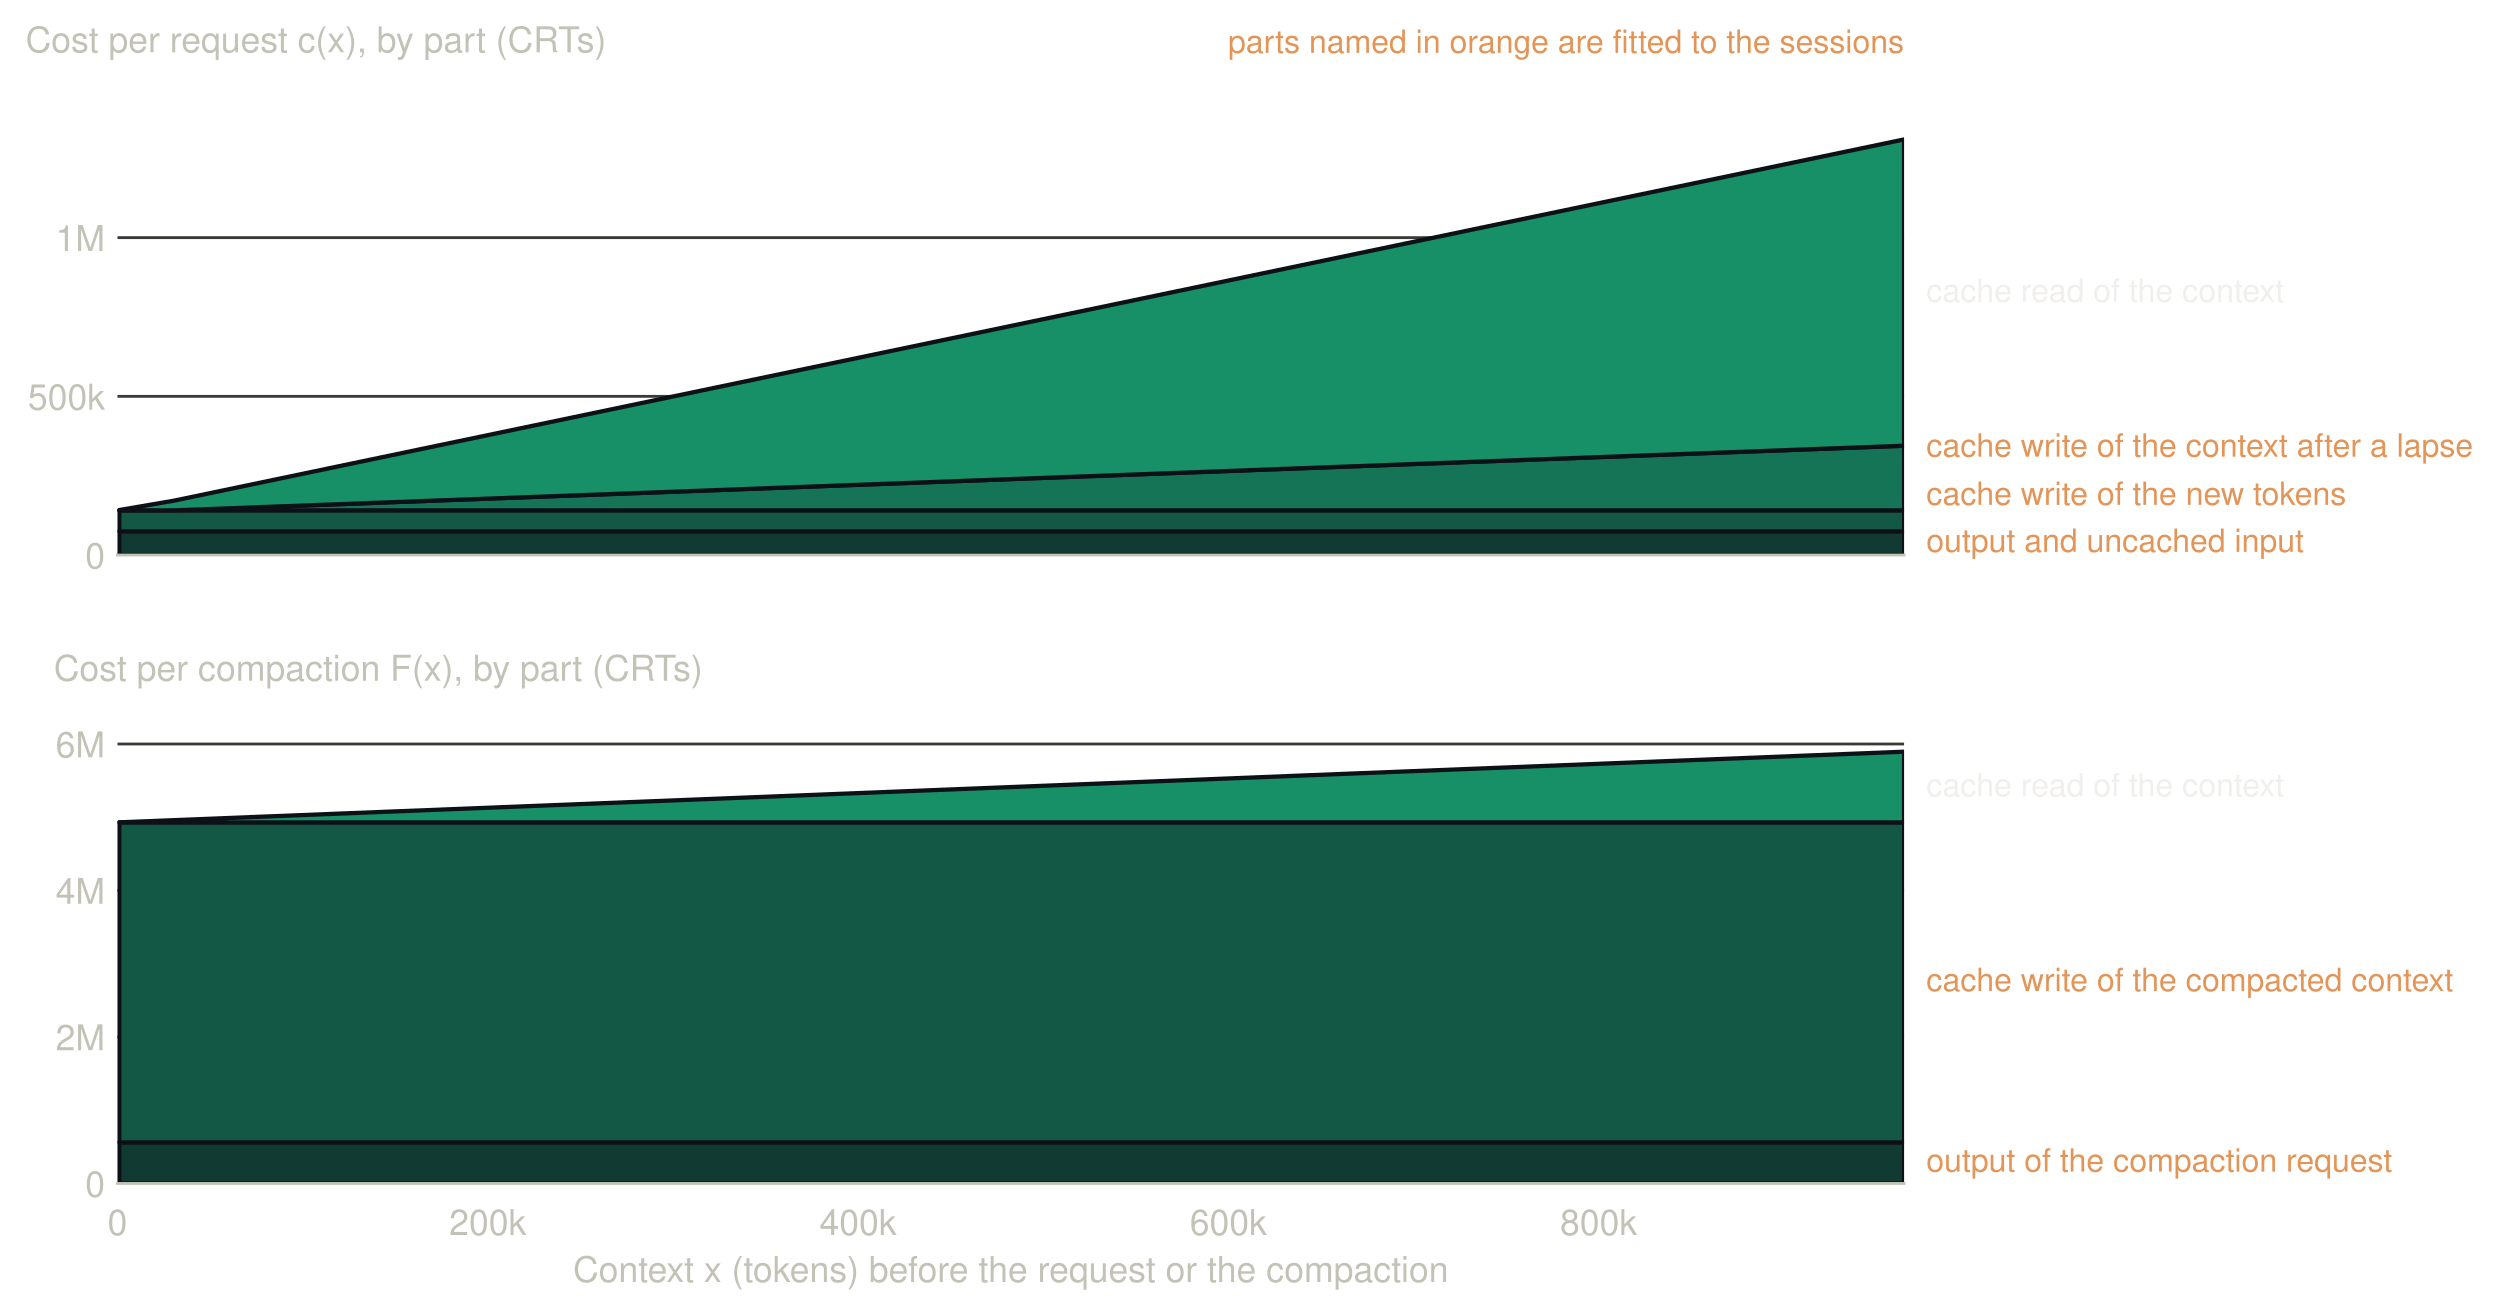
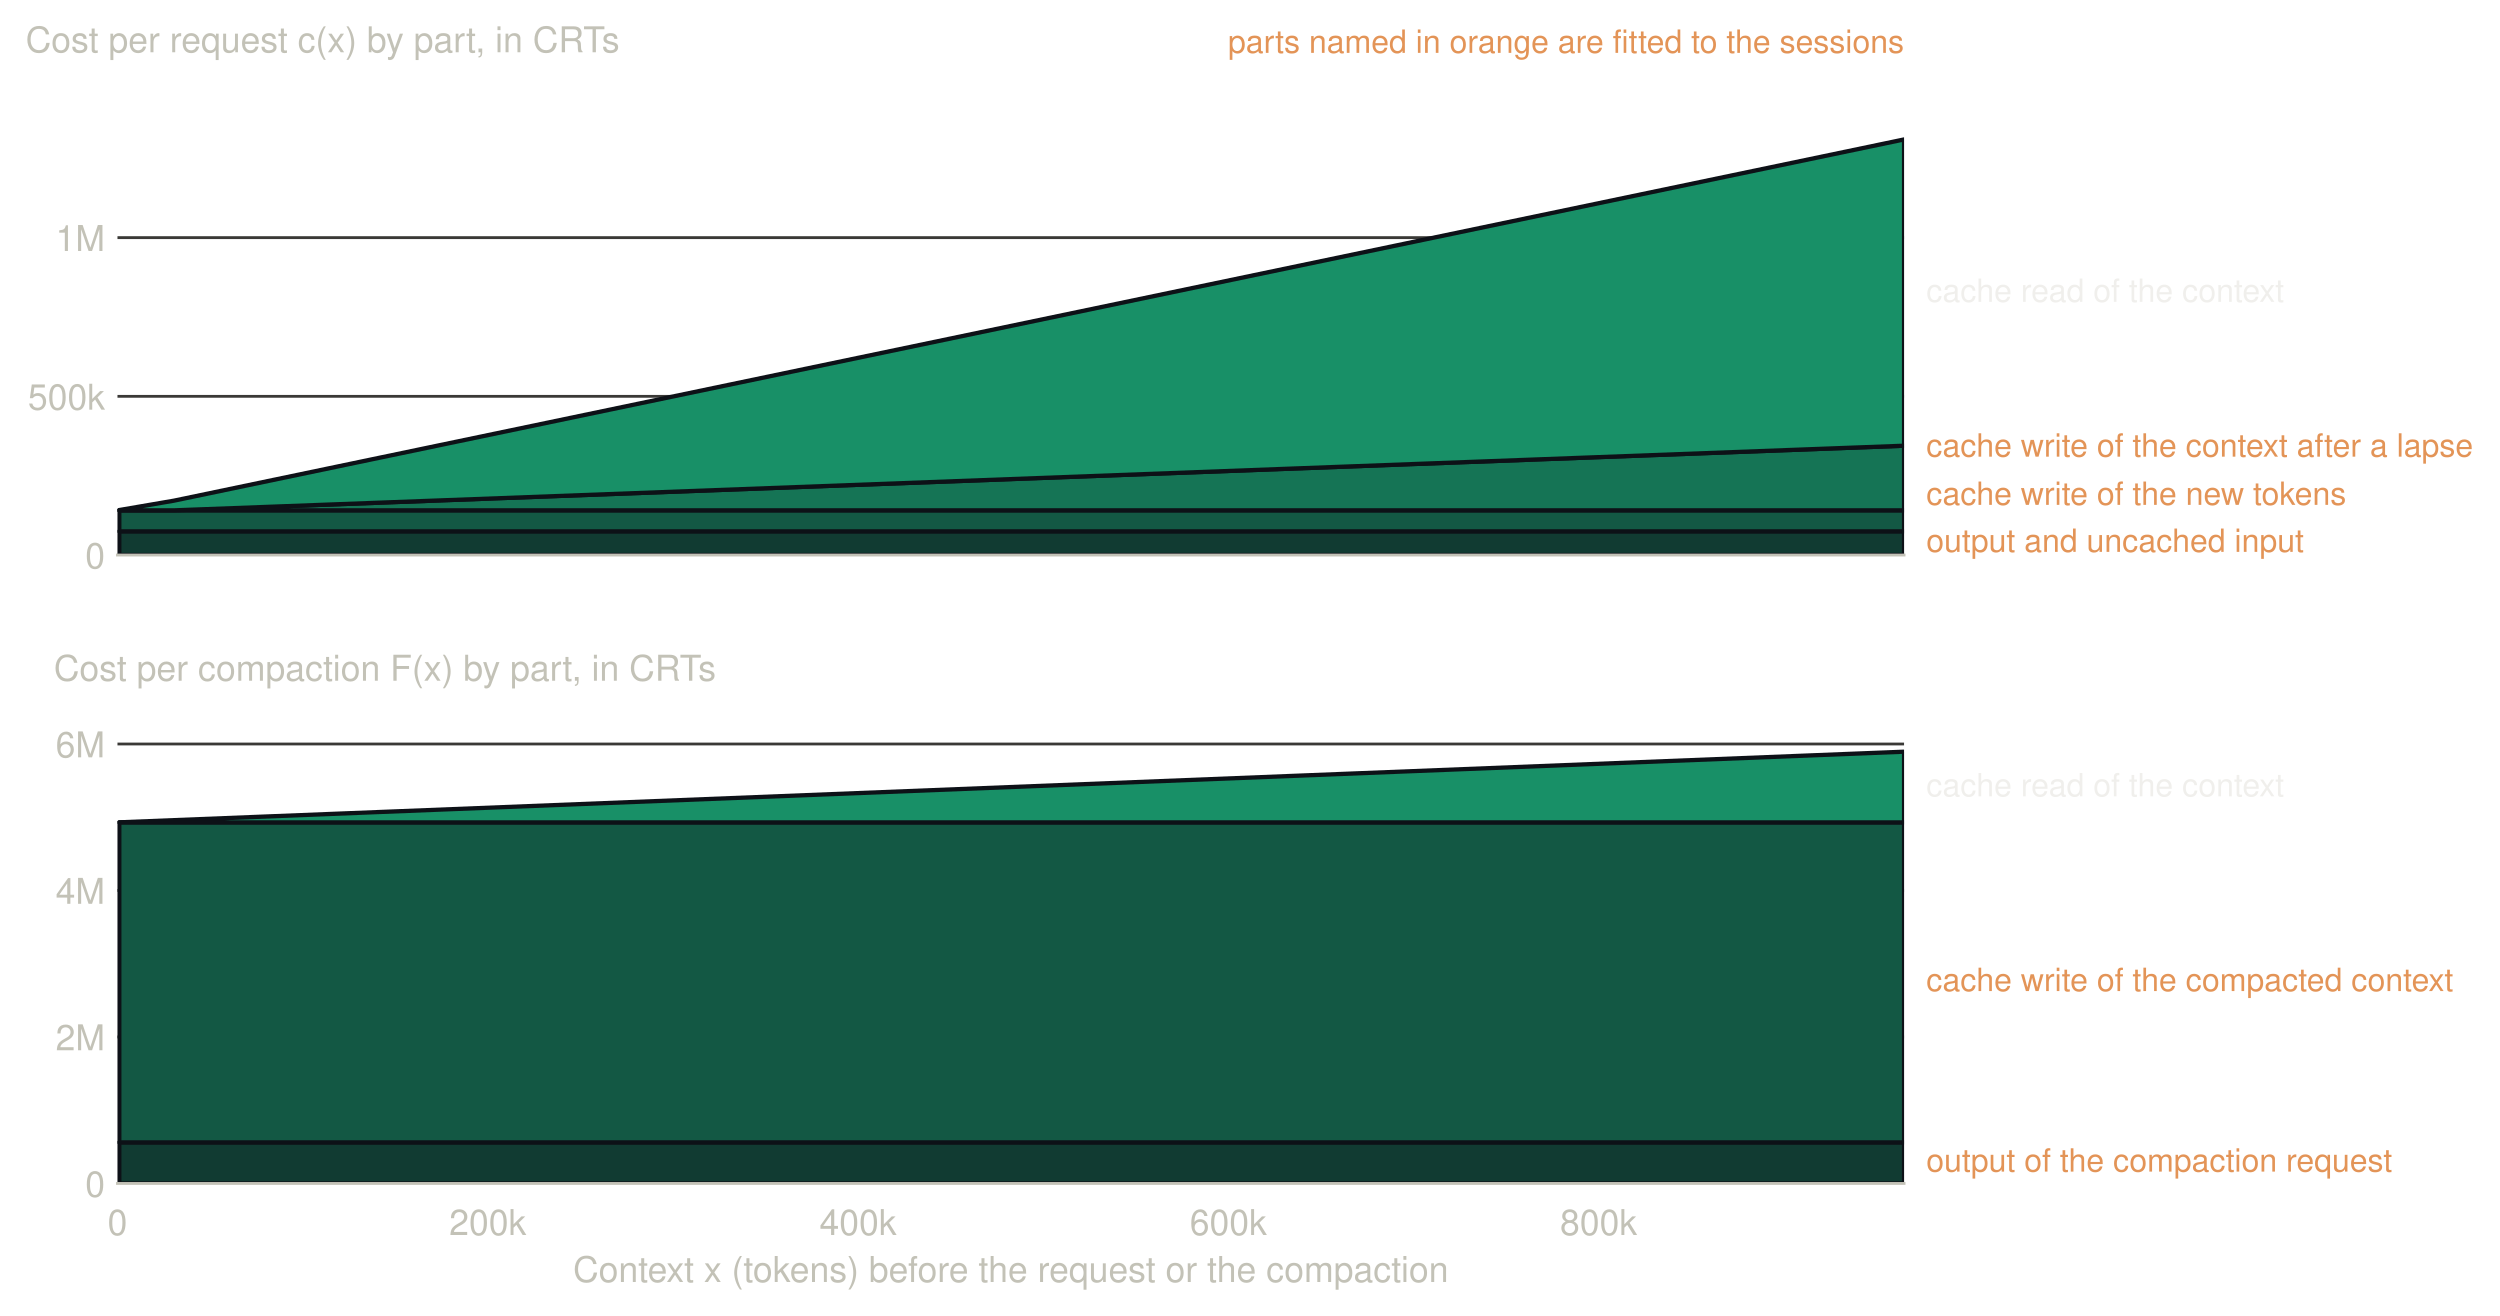
<svg xmlns="http://www.w3.org/2000/svg" xmlns:xlink="http://www.w3.org/1999/xlink" width="702.739pt" height="369.644pt" viewBox="0 0 702.739 369.644" version="1.1">
  <defs>
    <style type="text/css">*{stroke-linejoin: round; stroke-linecap: butt}</style>
  </defs>
  <g id="figure_1">
    <g id="patch_1">
      <path d="M 0 369.644  L 702.739 369.644  L 702.739 0  L 0 0  L 0 369.644  z " style="fill: none" />
    </g>
    <g id="axes_1">
      <g id="patch_2">
        <path d="M 33.02 156.017  L 535.22 156.017  L 535.22 22.197  L 33.02 22.197  L 33.02 156.017  z " style="fill: none" />
      </g>
      <g id="matplotlib.axis_1">
        <g id="xtick_1">
          <g id="line2d_1" />
        </g>
        <g id="xtick_2">
          <g id="line2d_2" />
        </g>
        <g id="xtick_3">
          <g id="line2d_3" />
        </g>
        <g id="xtick_4">
          <g id="line2d_4" />
        </g>
        <g id="xtick_5">
          <g id="line2d_5" />
        </g>
      </g>
      <g id="matplotlib.axis_2">
        <g id="ytick_1">
          <g id="line2d_6">
            <path d="M 33.02 156.017  L 535.22 156.017  " clip-path="url(#pb35b77650a)" style="fill: none; stroke: #3a3936; stroke-width: 0.8; stroke-linecap: square" />
          </g>
          <g id="line2d_7" />
          <g id="text_1">
            <text style="font-size: 10px; font-family: 'Helvetica', 'Arial', 'DejaVu Sans'; text-anchor: end; fill: #c3c2b7" x="29.52" y="159.767" transform="rotate(-0 29.52 159.7673)">0</text>
          </g>
        </g>
        <g id="ytick_2">
          <g id="line2d_8">
            <path d="M 33.02 111.41  L 535.22 111.41  " clip-path="url(#pb35b77650a)" style="fill: none; stroke: #3a3936; stroke-width: 0.8; stroke-linecap: square" />
          </g>
          <g id="line2d_9" />
          <g id="text_2">
            <text style="font-size: 10px; font-family: 'Helvetica', 'Arial', 'DejaVu Sans'; text-anchor: end; fill: #c3c2b7" x="29.52" y="115.16" transform="rotate(-0 29.52 115.1604)">500k</text>
          </g>
        </g>
        <g id="ytick_3">
          <g id="line2d_10">
            <path d="M 33.02 66.803  L 535.22 66.803  " clip-path="url(#pb35b77650a)" style="fill: none; stroke: #3a3936; stroke-width: 0.8; stroke-linecap: square" />
          </g>
          <g id="line2d_11" />
          <g id="text_3">
            <text style="font-size: 10px; font-family: 'Helvetica', 'Arial', 'DejaVu Sans'; text-anchor: end; fill: #c3c2b7" x="29.52" y="70.553" transform="rotate(-0 29.52 70.55347)">1M</text>
          </g>
        </g>
        <g id="text_4">
-           <text style="font-size: 10px; font-family: 'Helvetica', 'Arial', 'DejaVu Sans'; text-anchor: start; fill: #c3c2b7" x="7.2" y="14.7" transform="rotate(-0 7.2 14.7)">Cost per request c(x), by part (CRTs)</text>
+           <text style="font-size: 10px; font-family: 'Helvetica', 'Arial', 'DejaVu Sans'; text-anchor: start; fill: #c3c2b7" x="7.2" y="14.7" transform="rotate(-0 7.2 14.7)">Cost per request c(x) by part, in CRTs</text>
        </g>
      </g>
      <g id="FillBetweenPolyCollection_1">
        <defs>
          <path id="mff7dadf1d7" d="M 33.54 -220.285  L 33.54 -213.627  L 48.861 -213.627  L 107.162 -213.627  L 397.31 -213.627  L 535.22 -213.627  L 535.22 -220.285  L 535.22 -220.285  L 397.31 -220.285  L 107.162 -220.285  L 48.861 -220.285  L 33.54 -220.285  z " style="stroke: #0d1117; stroke-width: 1.2" />
        </defs>
        <g clip-path="url(#pb35b77650a)">
          <use xlink:href="#mff7dadf1d7" x="0" y="369.644" style="fill: #113b32; stroke: #0d1117; stroke-width: 1.2" />
        </g>
      </g>
      <g id="FillBetweenPolyCollection_2">
        <defs>
          <path id="m8bd6726a00" d="M 33.54 -226.188  L 33.54 -220.285  L 48.861 -220.285  L 107.162 -220.285  L 397.31 -220.285  L 535.22 -220.285  L 535.22 -226.188  L 535.22 -226.188  L 397.31 -226.188  L 107.162 -226.188  L 48.861 -226.188  L 33.54 -226.188  z " style="stroke: #0d1117; stroke-width: 1.2" />
        </defs>
        <g clip-path="url(#pb35b77650a)">
          <use xlink:href="#m8bd6726a00" x="0" y="369.644" style="fill: #135844; stroke: #0d1117; stroke-width: 1.2" />
        </g>
      </g>
      <g id="FillBetweenPolyCollection_3">
        <defs>
          <path id="m62b3b78e67" d="M 33.54 -226.188  L 33.54 -226.188  L 48.861 -226.188  L 107.162 -226.188  L 397.31 -226.188  L 535.22 -226.188  L 535.22 -244.357  L 535.22 -244.357  L 397.31 -239.205  L 107.162 -228.366  L 48.861 -226.188  L 33.54 -226.188  z " style="stroke: #0d1117; stroke-width: 1.2" />
        </defs>
        <g clip-path="url(#pb35b77650a)">
          <use xlink:href="#m62b3b78e67" x="0" y="369.644" style="fill: #157455; stroke: #0d1117; stroke-width: 1.2" />
        </g>
      </g>
      <g id="FillBetweenPolyCollection_4">
        <defs>
          <path id="m9663045b7d" d="M 33.54 -226.277  L 33.54 -226.188  L 48.861 -226.188  L 107.162 -228.366  L 397.31 -239.205  L 535.22 -244.357  L 535.22 -330.448  L 535.22 -330.448  L 397.31 -301.655  L 107.162 -241.076  L 48.861 -228.903  L 33.54 -226.277  z " style="stroke: #0d1117; stroke-width: 1.2" />
        </defs>
        <g clip-path="url(#pb35b77650a)">
          <use xlink:href="#m9663045b7d" x="0" y="369.644" style="fill: #189067; stroke: #0d1117; stroke-width: 1.2" />
        </g>
      </g>
      <g id="patch_3">
        <path d="M 33.02 156.017  L 535.22 156.017  " style="fill: none; stroke: #c3c2b7; stroke-width: 0.8; stroke-linejoin: miter; stroke-linecap: square" />
      </g>
      <g id="text_5">
        <text style="font-size: 9px; font-family: 'Helvetica', 'Arial', 'DejaVu Sans'; text-anchor: start; fill: #e39457" x="541.465" y="155.125" transform="rotate(-0 541.465 155.1253)">output and uncached input</text>
      </g>
      <g id="text_6">
        <text style="font-size: 9px; font-family: 'Helvetica', 'Arial', 'DejaVu Sans'; text-anchor: start; fill: #e39457" x="541.465" y="141.917" transform="rotate(-0 541.465 141.9166)">cache write of the new tokens</text>
      </g>
      <g id="text_7">
        <text style="font-size: 9px; font-family: 'Helvetica', 'Arial', 'DejaVu Sans'; text-anchor: start; fill: #e39457" x="541.465" y="128.361" transform="rotate(-0 541.465 128.3612)">cache write of the context after a lapse</text>
      </g>
      <g id="text_8">
        <text style="font-size: 9px; font-family: 'Helvetica', 'Arial', 'DejaVu Sans'; text-anchor: start; fill: #f0efec" x="541.465" y="84.852" transform="rotate(-0 541.465 84.85201)">cache read of the context</text>
      </g>
      <g id="text_9">
        <text style="font-size: 9px; font-family: 'Helvetica', 'Arial', 'DejaVu Sans'; text-anchor: end; fill: #e39457" x="535.22" y="14.852" transform="rotate(-0 535.22 14.8525)">parts named in orange are fitted to the sessions</text>
      </g>
    </g>
    <g id="axes_2">
      <g id="patch_4">
        <path d="M 33.02 332.661  L 535.22 332.661  L 535.22 198.84  L 33.02 198.84  L 33.02 332.661  z " style="fill: none" />
      </g>
      <g id="matplotlib.axis_3">
        <g id="xtick_6">
          <g id="line2d_12" />
          <g id="text_10">
            <text style="font-size: 10px; font-family: 'Helvetica', 'Arial', 'DejaVu Sans'; text-anchor: middle; fill: #c3c2b7" x="33.02" y="347.161" transform="rotate(-0 33.02 347.1606)">0</text>
          </g>
        </g>
        <g id="xtick_7">
          <g id="line2d_13" />
          <g id="text_11">
            <text style="font-size: 10px; font-family: 'Helvetica', 'Arial', 'DejaVu Sans'; text-anchor: middle; fill: #c3c2b7" x="137.103" y="347.161" transform="rotate(-0 137.1029 347.1606)">200k</text>
          </g>
        </g>
        <g id="xtick_8">
          <g id="line2d_14" />
          <g id="text_12">
            <text style="font-size: 10px; font-family: 'Helvetica', 'Arial', 'DejaVu Sans'; text-anchor: middle; fill: #c3c2b7" x="241.186" y="347.161" transform="rotate(-0 241.1858 347.1606)">400k</text>
          </g>
        </g>
        <g id="xtick_9">
          <g id="line2d_15" />
          <g id="text_13">
            <text style="font-size: 10px; font-family: 'Helvetica', 'Arial', 'DejaVu Sans'; text-anchor: middle; fill: #c3c2b7" x="345.269" y="347.161" transform="rotate(-0 345.2687 347.1606)">600k</text>
          </g>
        </g>
        <g id="xtick_10">
          <g id="line2d_16" />
          <g id="text_14">
            <text style="font-size: 10px; font-family: 'Helvetica', 'Arial', 'DejaVu Sans'; text-anchor: middle; fill: #c3c2b7" x="449.352" y="347.161" transform="rotate(-0 449.3516 347.1606)">800k</text>
          </g>
        </g>
        <g id="text_15">
          <text style="font-size: 10px; font-family: 'Helvetica', 'Arial', 'DejaVu Sans'; text-anchor: middle; fill: #c3c2b7" x="284.12" y="360.36" transform="rotate(-0 284.12 360.3598)">Context x (tokens) before the request or the compaction</text>
        </g>
      </g>
      <g id="matplotlib.axis_4">
        <g id="ytick_4">
          <g id="line2d_17">
            <path d="M 33.02 332.661  L 535.22 332.661  " clip-path="url(#p0ae1b6fc11)" style="fill: none; stroke: #3a3936; stroke-width: 0.8; stroke-linecap: square" />
          </g>
          <g id="line2d_18" />
          <g id="text_16">
            <text style="font-size: 10px; font-family: 'Helvetica', 'Arial', 'DejaVu Sans'; text-anchor: end; fill: #c3c2b7" x="29.52" y="336.411" transform="rotate(-0 29.52 336.4106)">0</text>
          </g>
        </g>
        <g id="ytick_5">
          <g id="line2d_19">
            <path d="M 33.02 291.485  L 535.22 291.485  " clip-path="url(#p0ae1b6fc11)" style="fill: none; stroke: #3a3936; stroke-width: 0.8; stroke-linecap: square" />
          </g>
          <g id="line2d_20" />
          <g id="text_17">
            <text style="font-size: 10px; font-family: 'Helvetica', 'Arial', 'DejaVu Sans'; text-anchor: end; fill: #c3c2b7" x="29.52" y="295.235" transform="rotate(-0 29.52 295.235)">2M</text>
          </g>
        </g>
        <g id="ytick_6">
          <g id="line2d_21">
            <path d="M 33.02 250.309  L 535.22 250.309  " clip-path="url(#p0ae1b6fc11)" style="fill: none; stroke: #3a3936; stroke-width: 0.8; stroke-linecap: square" />
          </g>
          <g id="line2d_22" />
          <g id="text_18">
            <text style="font-size: 10px; font-family: 'Helvetica', 'Arial', 'DejaVu Sans'; text-anchor: end; fill: #c3c2b7" x="29.52" y="254.059" transform="rotate(-0 29.52 254.0594)">4M</text>
          </g>
        </g>
        <g id="ytick_7">
          <g id="line2d_23">
            <path d="M 33.02 209.134  L 535.22 209.134  " clip-path="url(#p0ae1b6fc11)" style="fill: none; stroke: #3a3936; stroke-width: 0.8; stroke-linecap: square" />
          </g>
          <g id="line2d_24" />
          <g id="text_19">
            <text style="font-size: 10px; font-family: 'Helvetica', 'Arial', 'DejaVu Sans'; text-anchor: end; fill: #c3c2b7" x="29.52" y="212.884" transform="rotate(-0 29.52 212.8838)">6M</text>
          </g>
        </g>
        <g id="text_20">
-           <text style="font-size: 10px; font-family: 'Helvetica', 'Arial', 'DejaVu Sans'; text-anchor: start; fill: #c3c2b7" x="15.12" y="191.343" transform="rotate(-0 15.12 191.3433)">Cost per compaction F(x), by part (CRTs)</text>
+           <text style="font-size: 10px; font-family: 'Helvetica', 'Arial', 'DejaVu Sans'; text-anchor: start; fill: #c3c2b7" x="15.12" y="191.343" transform="rotate(-0 15.12 191.3433)">Cost per compaction F(x) by part, in CRTs</text>
        </g>
      </g>
      <g id="FillBetweenPolyCollection_5">
        <defs>
          <path id="mf81818701c" d="M 33.54 -48.529  L 33.54 -36.984  L 48.861 -36.984  L 107.162 -36.984  L 397.31 -36.984  L 535.22 -36.984  L 535.22 -48.529  L 535.22 -48.529  L 397.31 -48.529  L 107.162 -48.529  L 48.861 -48.529  L 33.54 -48.529  z " style="stroke: #0d1117; stroke-width: 1.2" />
        </defs>
        <g clip-path="url(#p0ae1b6fc11)">
          <use xlink:href="#mf81818701c" x="0" y="369.644" style="fill: #113b32; stroke: #0d1117; stroke-width: 1.2" />
        </g>
      </g>
      <g id="FillBetweenPolyCollection_6">
        <defs>
          <path id="m29b38c4e84" d="M 33.54 -138.479  L 33.54 -48.529  L 48.861 -48.529  L 107.162 -48.529  L 397.31 -48.529  L 535.22 -48.529  L 535.22 -138.479  L 535.22 -138.479  L 397.31 -138.479  L 107.162 -138.479  L 48.861 -138.479  L 33.54 -138.479  z " style="stroke: #0d1117; stroke-width: 1.2" />
        </defs>
        <g clip-path="url(#p0ae1b6fc11)">
          <use xlink:href="#m29b38c4e84" x="0" y="369.644" style="fill: #135844; stroke: #0d1117; stroke-width: 1.2" />
        </g>
      </g>
      <g id="FillBetweenPolyCollection_7">
        <defs>
          <path id="m3b4264e089" d="M 33.54 -138.499  L 33.54 -138.479  L 48.861 -138.479  L 107.162 -138.479  L 397.31 -138.479  L 535.22 -138.479  L 535.22 -158.346  L 535.22 -158.346  L 397.31 -152.89  L 107.162 -141.412  L 48.861 -139.106  L 33.54 -138.499  z " style="stroke: #0d1117; stroke-width: 1.2" />
        </defs>
        <g clip-path="url(#p0ae1b6fc11)">
          <use xlink:href="#m3b4264e089" x="0" y="369.644" style="fill: #189067; stroke: #0d1117; stroke-width: 1.2" />
        </g>
      </g>
      <g id="patch_5">
        <path d="M 33.02 332.661  L 535.22 332.661  " style="fill: none; stroke: #c3c2b7; stroke-width: 0.8; stroke-linejoin: miter; stroke-linecap: square" />
      </g>
      <g id="text_21">
        <text style="font-size: 9px; font-family: 'Helvetica', 'Arial', 'DejaVu Sans'; text-anchor: start; fill: #e39457" x="541.465" y="329.325" transform="rotate(-0 541.465 329.3251)">output of the compaction request</text>
      </g>
      <g id="text_22">
        <text style="font-size: 9px; font-family: 'Helvetica', 'Arial', 'DejaVu Sans'; text-anchor: start; fill: #e39457" x="541.465" y="278.577" transform="rotate(-0 541.465 278.5774)">cache write of the compacted context</text>
      </g>
      <g id="text_23">
        <text style="font-size: 9px; font-family: 'Helvetica', 'Arial', 'DejaVu Sans'; text-anchor: start; fill: #f0efec" x="541.465" y="223.842" transform="rotate(-0 541.465 223.8421)">cache read of the context</text>
      </g>
    </g>
  </g>
  <defs>
    <clipPath id="pb35b77650a">
      <rect x="33.02" y="22.197" width="502.2" height="133.821" />
    </clipPath>
    <clipPath id="p0ae1b6fc11">
      <rect x="33.02" y="198.84" width="502.2" height="133.821" />
    </clipPath>
  </defs>
</svg>
